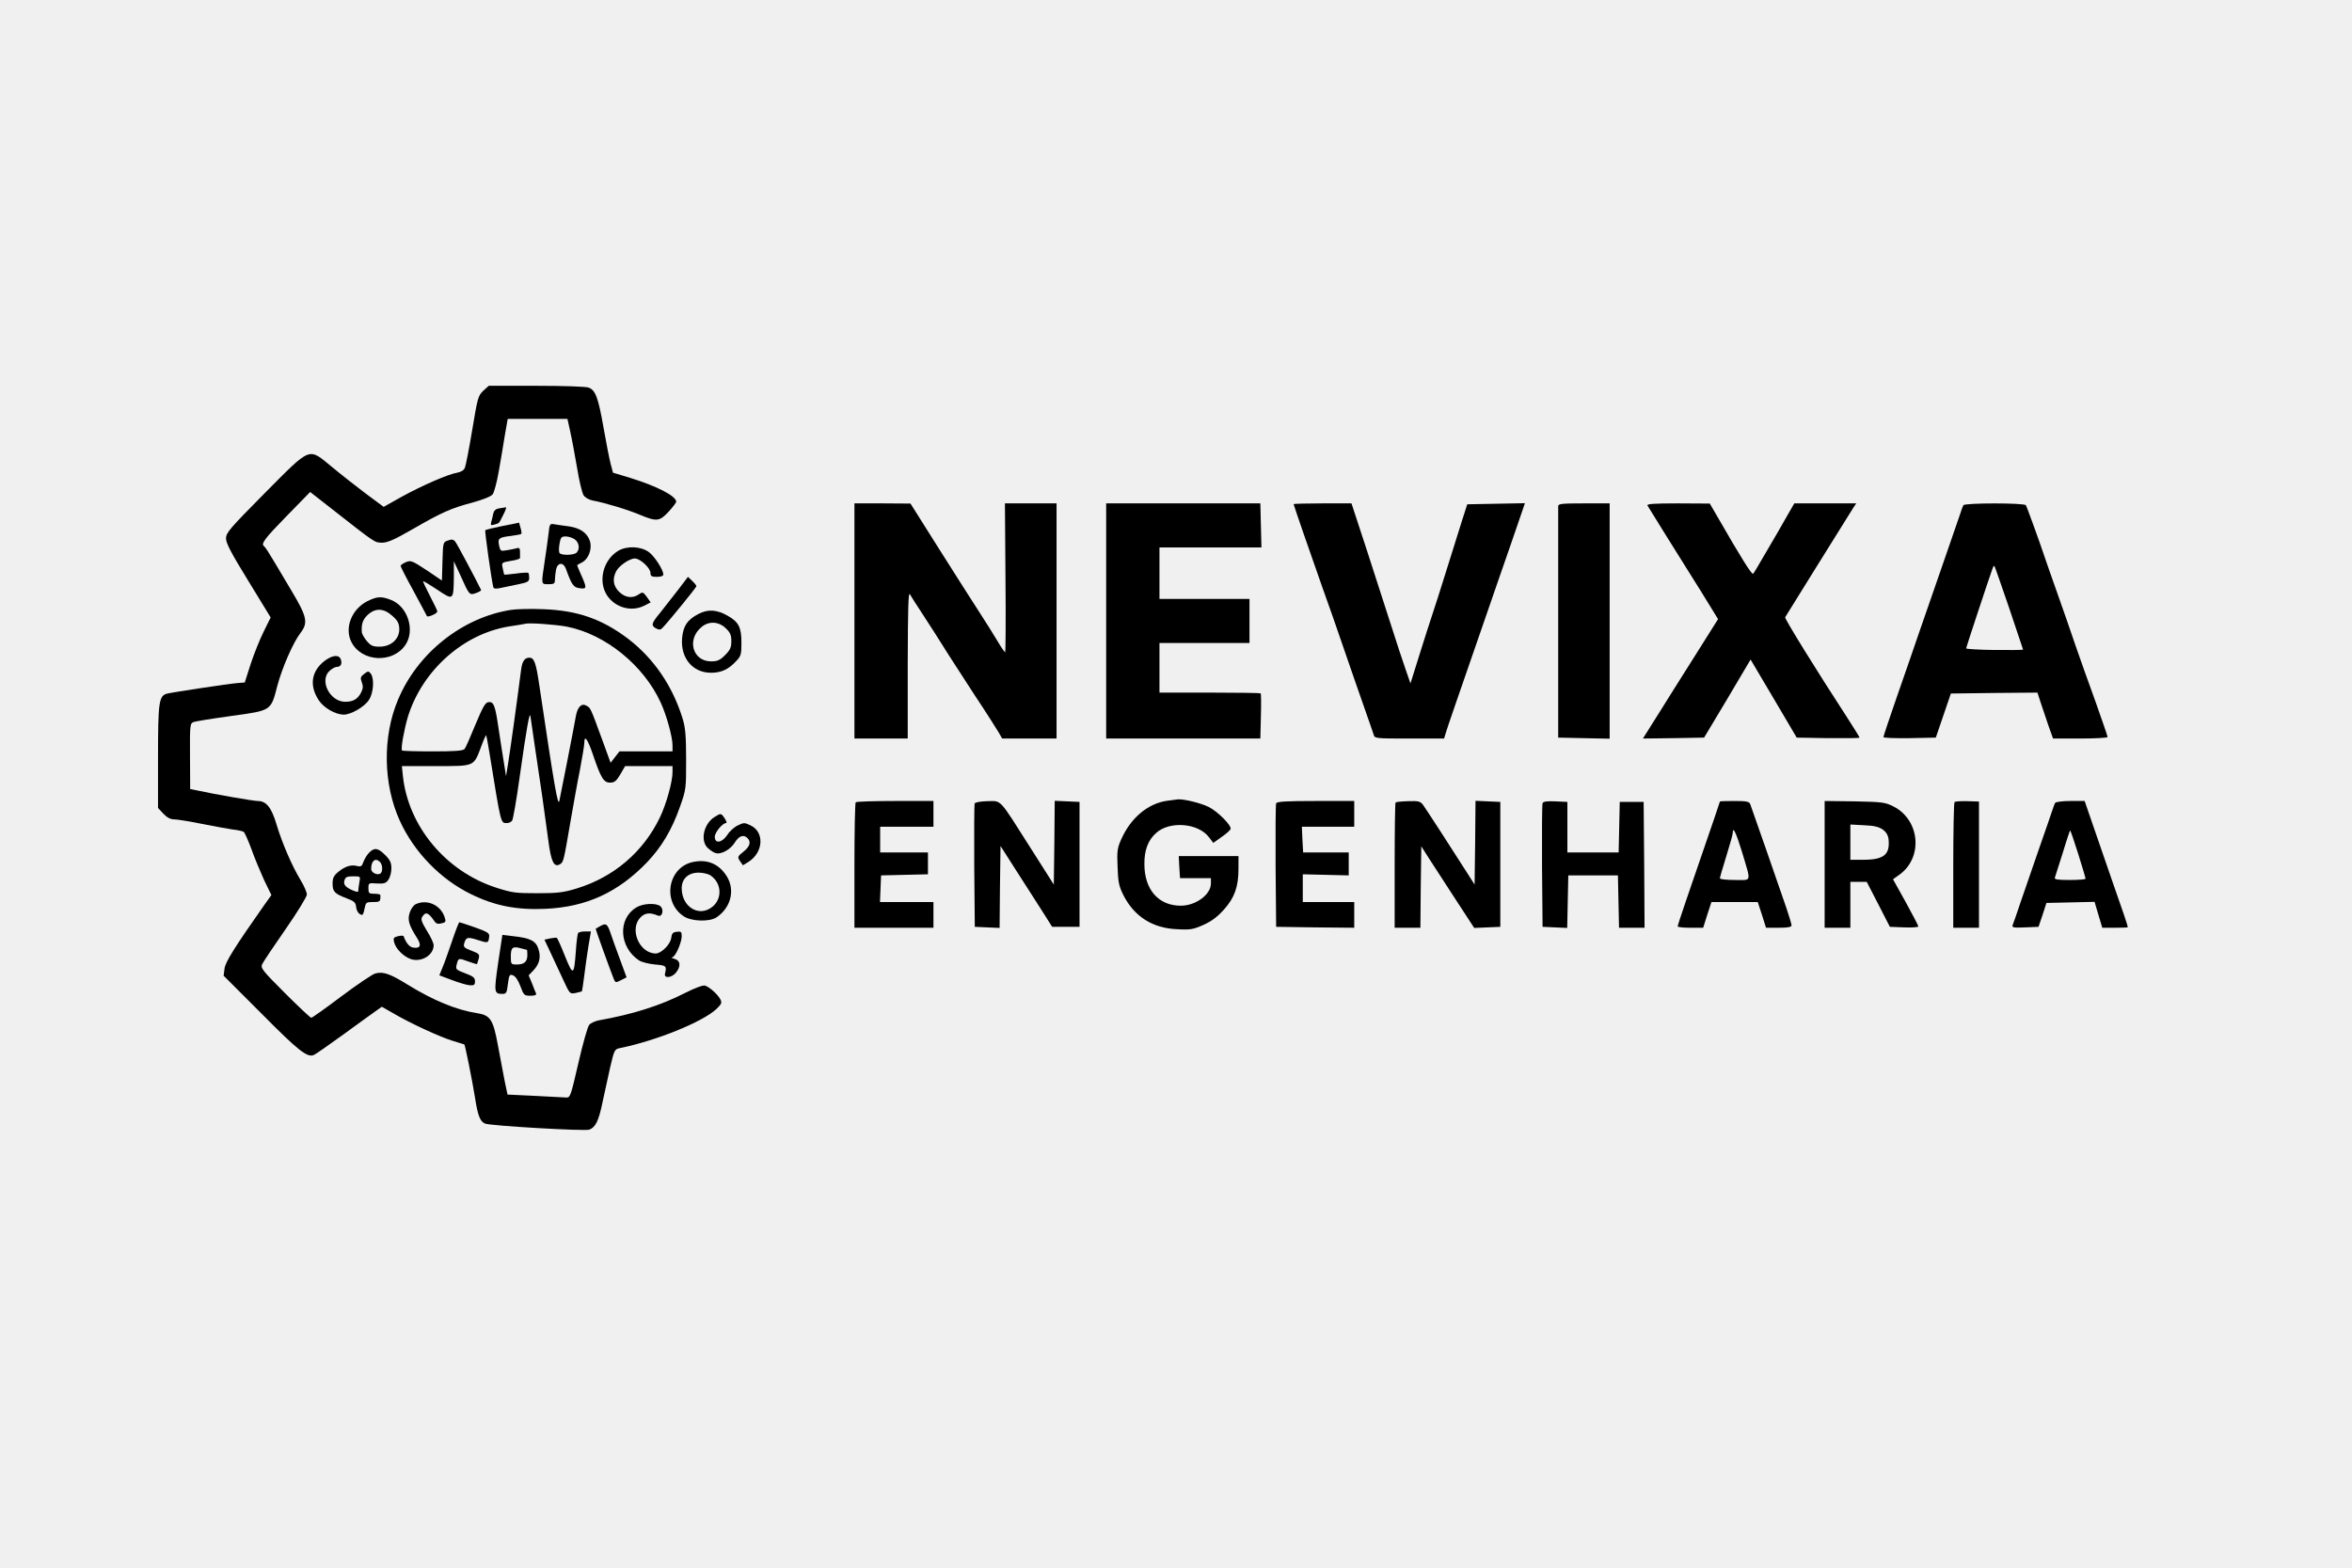
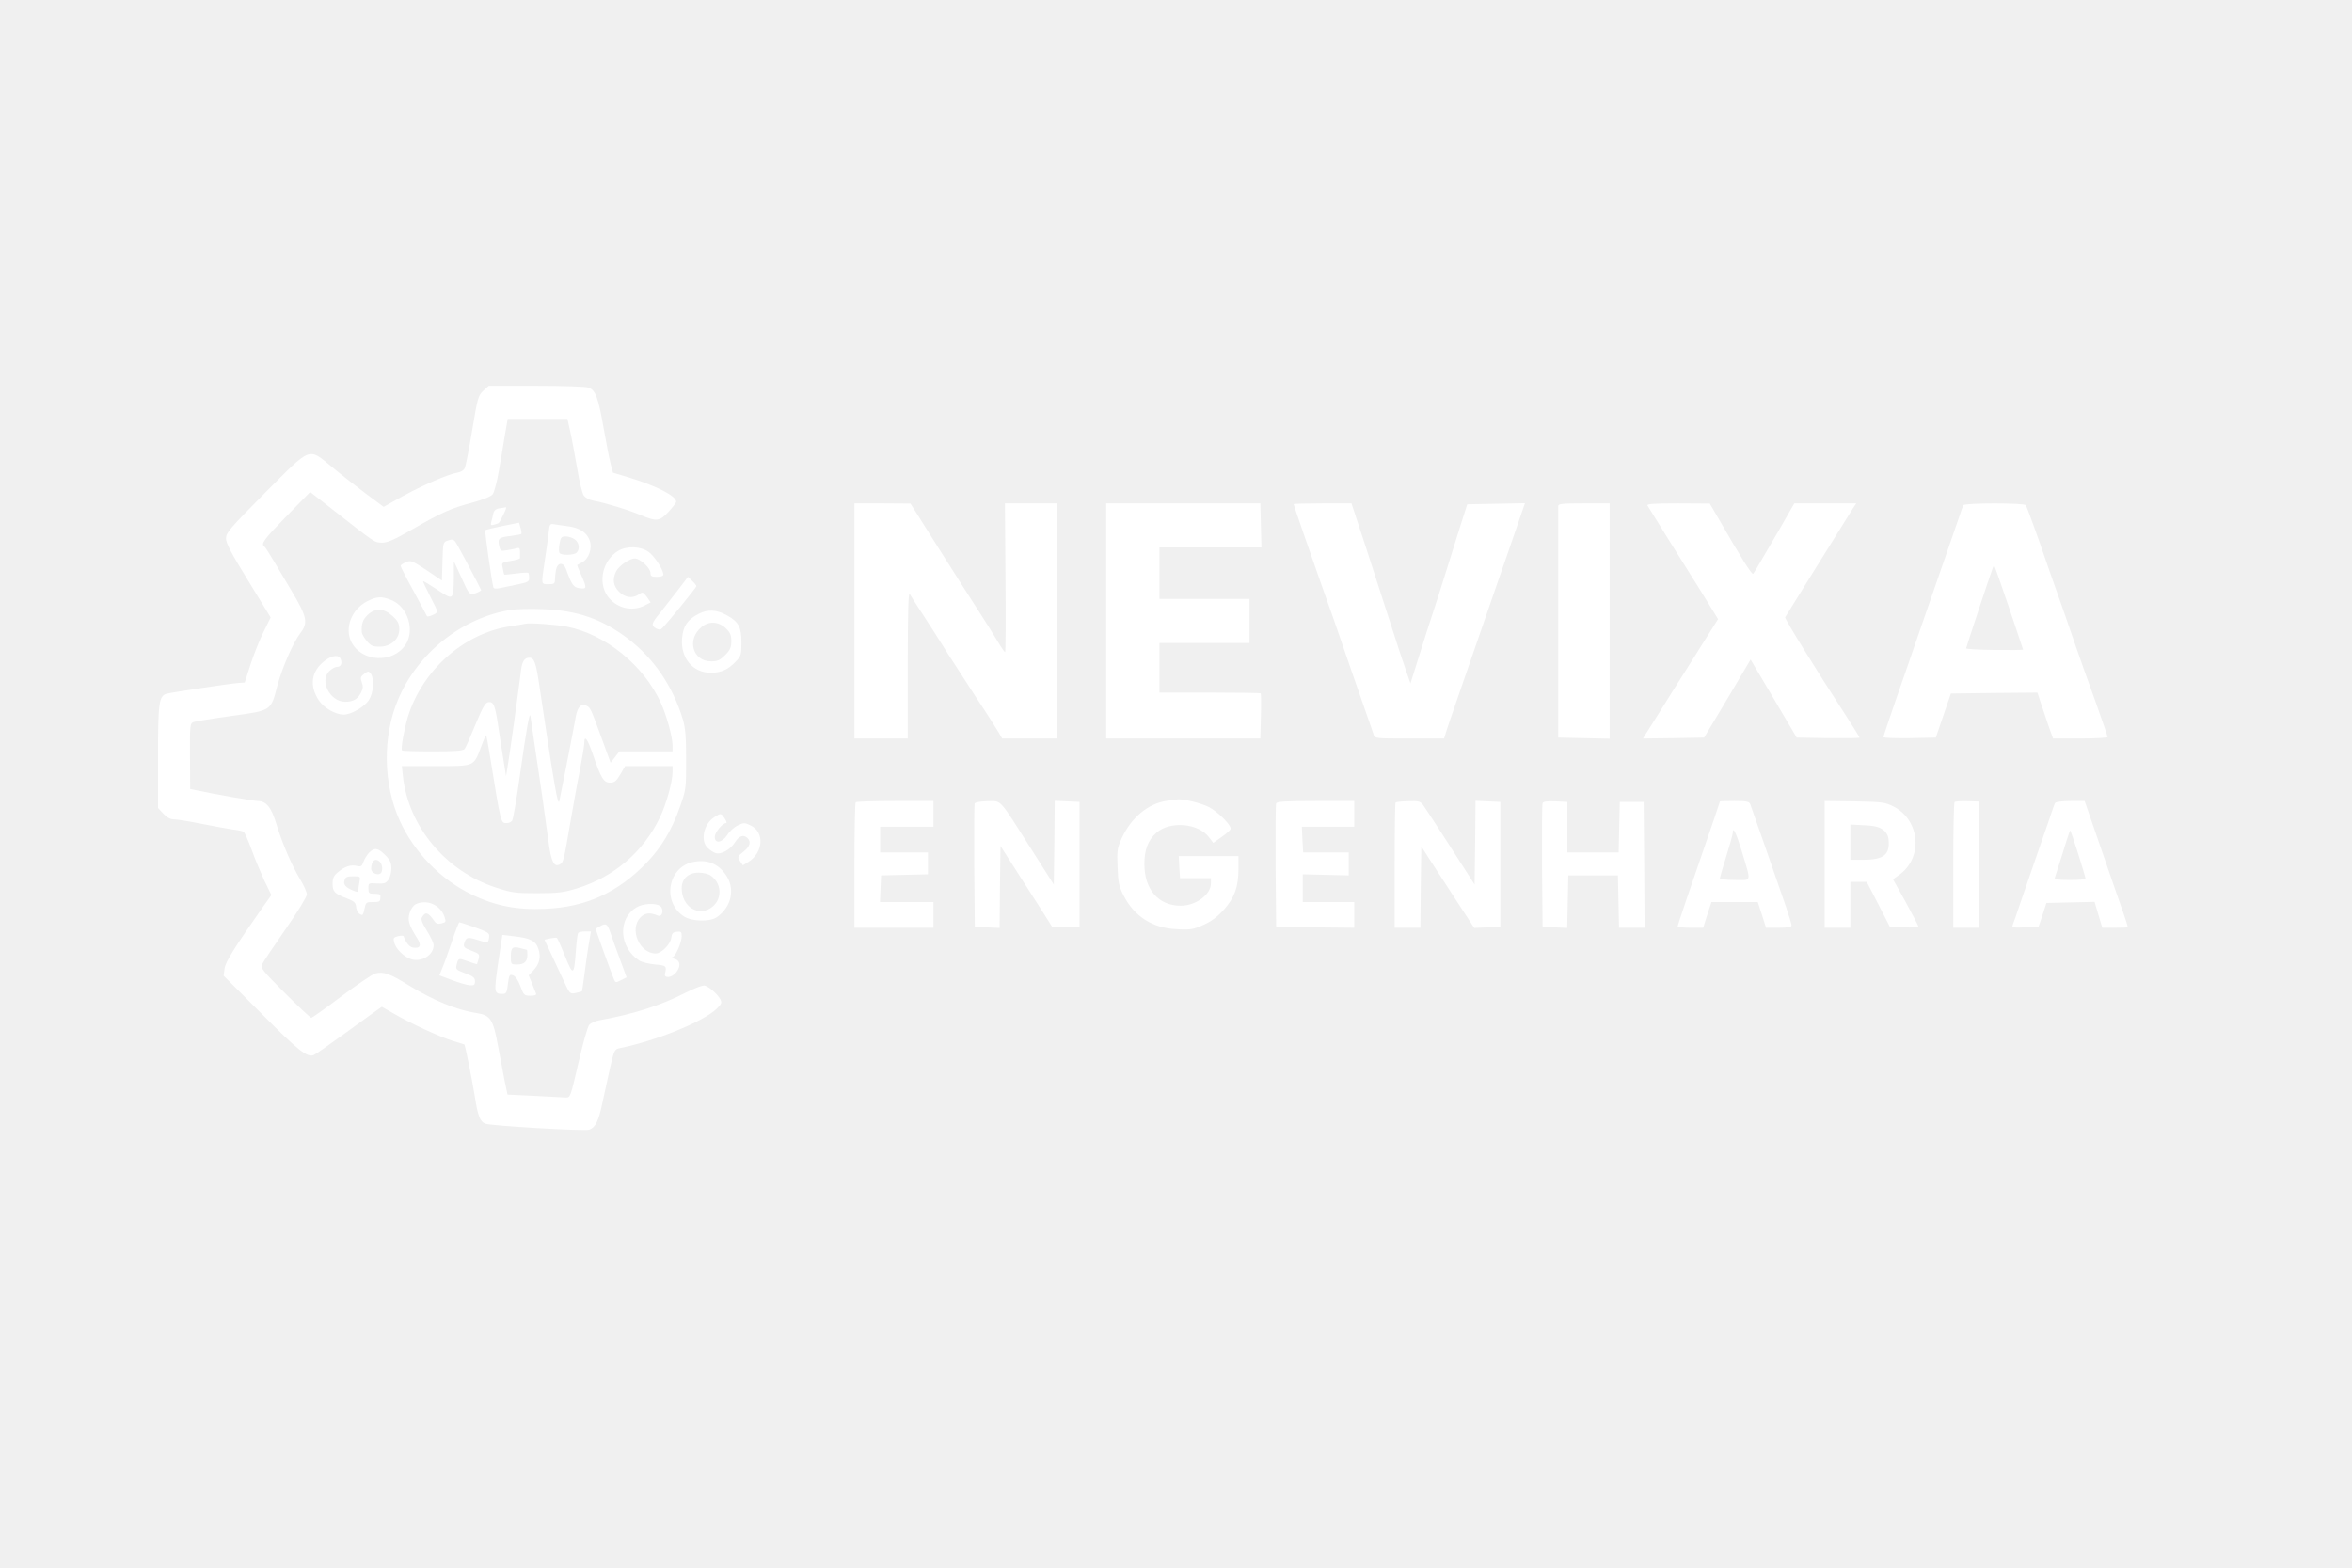
<svg xmlns="http://www.w3.org/2000/svg" version="1.0" width="1280pt" height="853pt" viewBox="0 0 1280 853" preserveAspectRatio="xMidYMid meet">
-   <g transform="translate(0,853) scale(0.1,-0.1)" fill="#000000" stroke="none">
+   <g transform="translate(0,853) scale(0.1,-0.1)" fill="#ffffff" stroke="none">
    <path d="M2630 6403 c-28 -27 -31 -38 -60 -213 -17 -102 -35 -194 -40 -206 -5 -13 -20 -23 -42 -27 -49 -8 -189 -69 -302 -131 l-98 -55 -97 72 c-53 40 -136 105 -184 145 -131 107 -110 115 -365 -141 -193 -195 -212 -217 -212 -248 0 -26 29 -81 122 -232 l121 -198 -38 -77 c-21 -42 -53 -122 -71 -177 l-32 -100 -39 -3 c-44 -3 -359 -51 -386 -58 -42 -13 -47 -48 -47 -342 l0 -280 29 -31 c20 -21 38 -31 59 -31 16 0 83 -11 148 -24 66 -13 142 -27 169 -31 28 -3 56 -9 61 -13 6 -4 25 -47 43 -96 17 -48 49 -124 69 -168 l39 -80 -40 -56 c-163 -232 -210 -308 -215 -344 l-5 -39 204 -204 c201 -203 250 -242 286 -228 10 4 83 55 163 113 80 58 159 116 177 128 l31 22 63 -36 c90 -53 254 -129 324 -150 33 -10 61 -19 62 -19 4 -2 42 -190 58 -289 15 -99 28 -131 55 -142 27 -12 544 -42 567 -33 34 13 51 47 72 149 11 52 30 139 42 192 22 94 24 97 53 103 197 40 449 142 524 212 29 28 32 34 22 54 -15 27 -58 66 -83 74 -10 4 -53 -12 -107 -39 -134 -69 -285 -117 -471 -150 -20 -4 -43 -14 -52 -24 -9 -9 -35 -103 -59 -207 -43 -185 -44 -190 -68 -189 -14 1 -91 5 -171 9 l-147 7 -16 76 c-8 43 -25 131 -37 196 -25 136 -41 160 -112 171 -113 17 -240 70 -378 155 -97 60 -134 73 -177 61 -17 -5 -101 -62 -185 -125 -85 -64 -158 -116 -163 -116 -5 0 -70 61 -143 134 -124 124 -134 137 -124 158 6 13 63 98 127 190 64 92 116 177 116 189 0 12 -15 47 -34 78 -46 76 -99 197 -131 303 -28 94 -56 128 -103 128 -22 0 -231 36 -332 58 l-35 7 -1 178 c-1 173 0 179 20 187 12 4 104 19 206 33 218 30 214 27 249 163 26 98 85 234 125 287 44 57 38 88 -48 232 -23 39 -64 107 -91 153 -27 46 -52 85 -57 88 -20 13 0 40 121 164 l129 132 119 -93 c241 -189 230 -181 271 -183 30 0 64 14 163 71 161 93 214 117 329 147 58 16 101 33 111 45 8 10 23 66 33 123 10 56 25 145 33 196 l16 92 163 0 162 0 16 -72 c9 -40 25 -129 37 -197 11 -69 27 -134 35 -147 9 -13 30 -25 52 -29 62 -11 194 -51 259 -79 87 -36 103 -34 152 19 22 24 41 49 41 54 0 31 -105 85 -254 131 l-90 27 -13 49 c-7 27 -24 114 -38 194 -29 165 -44 206 -81 220 -14 6 -140 10 -284 10 l-260 0 -30 -27z" />
    <path d="M4650 5150 l0 -640 145 0 145 0 0 403 c1 304 3 397 12 382 6 -11 36 -58 67 -105 31 -47 60 -93 66 -102 26 -43 119 -188 220 -343 62 -93 120 -185 130 -202 l19 -33 148 0 148 0 0 640 0 640 -140 0 -141 0 3 -405 c2 -223 1 -405 -2 -405 -3 0 -21 26 -40 58 -18 31 -63 102 -99 158 -36 56 -136 212 -221 347 l-155 246 -152 1 -153 0 0 -640z" />
    <path d="M6020 5150 l0 -640 419 0 420 0 3 121 c2 66 1 123 -1 125 -2 2 -127 4 -278 4 l-273 0 0 135 0 135 245 0 245 0 0 120 0 120 -245 0 -245 0 0 140 0 140 278 0 277 0 -3 120 -3 120 -420 0 -419 0 0 -640z" />
    <path d="M7040 5786 c0 -5 109 -319 154 -446 24 -65 81 -228 176 -505 29 -82 62 -179 75 -215 13 -36 26 -75 30 -87 6 -23 8 -23 195 -23 l189 0 10 33 c8 28 59 174 226 657 24 69 79 230 124 358 l80 233 -157 -3 -157 -3 -32 -100 c-17 -55 -55 -174 -83 -265 -28 -91 -62 -196 -75 -235 -13 -38 -45 -139 -71 -222 l-48 -153 -27 78 c-15 42 -50 149 -78 237 -28 88 -88 274 -133 412 l-83 253 -157 0 c-87 0 -158 -2 -158 -4z" />
    <path d="M8480 5775 c0 -8 0 -295 0 -637 l0 -623 140 -3 140 -3 0 641 0 640 -140 0 c-118 0 -140 -2 -140 -15z" />
    <path d="M8966 5778 c4 -7 51 -83 104 -168 53 -85 138 -221 189 -302 l91 -148 -124 -197 c-69 -109 -161 -255 -205 -326 l-80 -127 166 2 167 3 127 212 126 213 126 -213 125 -212 171 -3 c94 -1 171 0 171 3 0 3 -33 56 -73 118 -154 236 -336 530 -332 537 2 3 81 131 177 285 96 154 182 292 192 308 l18 27 -169 0 -168 0 -33 -57 c-18 -32 -43 -76 -56 -98 -13 -22 -47 -80 -76 -130 -28 -49 -55 -94 -59 -98 -7 -7 -62 80 -200 320 l-36 62 -173 1 c-136 0 -172 -3 -166 -12z" />
    <path d="M10685 5780 c-3 -5 -12 -29 -19 -52 -8 -24 -51 -149 -96 -278 -45 -129 -103 -298 -130 -375 -26 -77 -80 -232 -119 -344 -39 -113 -71 -208 -71 -213 0 -5 64 -7 143 -6 l142 3 41 120 41 120 236 3 235 2 17 -52 c10 -29 29 -86 42 -125 l26 -73 148 0 c82 0 149 4 149 8 0 5 -30 91 -66 193 -37 101 -86 240 -110 309 -23 69 -68 197 -99 285 -31 88 -63 178 -70 200 -25 75 -94 266 -100 275 -8 13 -332 13 -340 0z m249 -559 c42 -124 76 -226 76 -227 0 -2 -70 -3 -155 -2 -85 1 -155 5 -155 9 0 5 128 392 145 438 3 8 7 12 9 10 2 -2 38 -105 80 -228z" />
    <path d="M2718 5763 c-21 -3 -30 -12 -34 -31 -3 -15 -8 -35 -11 -45 -4 -16 -1 -18 19 -12 28 9 21 2 47 53 12 23 18 41 14 41 -5 -1 -20 -4 -35 -6z" />
    <path d="M2735 5667 c-49 -10 -91 -20 -94 -23 -4 -4 35 -280 44 -311 3 -8 15 -9 42 -3 21 5 64 13 96 20 49 10 57 15 57 34 0 12 -2 25 -5 28 -3 2 -33 1 -67 -4 -33 -4 -62 -7 -63 -6 -2 2 -6 17 -9 35 -7 31 -7 31 44 40 28 4 51 11 50 16 0 4 0 19 0 33 0 19 -4 24 -17 20 -10 -3 -34 -8 -54 -11 -35 -6 -36 -5 -43 26 -8 39 -1 44 66 52 28 4 53 8 55 11 2 2 1 17 -4 32 l-8 29 -90 -18z" />
    <path d="M2985 5623 c-4 -32 -13 -100 -21 -150 -19 -127 -20 -123 21 -123 30 0 35 3 35 24 0 13 3 38 6 55 8 40 40 43 54 4 32 -88 41 -101 76 -105 39 -5 39 1 3 81 -11 24 -19 44 -17 46 2 1 14 8 26 14 36 19 56 75 42 117 -15 44 -53 70 -115 79 -28 3 -62 9 -77 11 -26 5 -27 3 -33 -53z m143 -29 c24 -17 29 -53 10 -72 -15 -15 -84 -16 -93 -2 -4 6 -4 29 0 50 6 35 10 40 34 40 14 0 37 -7 49 -16z" />
    <path d="M2438 5588 c-27 -9 -27 -10 -30 -114 l-3 -104 -83 56 c-79 52 -86 55 -113 44 -16 -7 -29 -16 -29 -20 0 -4 31 -66 70 -136 38 -71 71 -132 73 -137 3 -10 57 13 57 25 0 4 -18 42 -40 84 -22 43 -39 78 -37 80 2 2 36 -19 77 -46 88 -59 88 -59 90 70 l0 85 37 -80 c47 -105 48 -106 84 -93 16 6 29 13 27 17 -22 46 -130 250 -140 262 -10 13 -19 15 -40 7z" />
    <path d="M3363 5531 c-82 -51 -110 -167 -58 -244 46 -66 133 -89 203 -53 l33 17 -21 30 c-20 27 -23 28 -43 14 -34 -24 -75 -19 -108 14 -32 32 -37 69 -16 111 16 31 73 70 102 70 29 0 85 -52 85 -79 0 -17 6 -21 35 -21 22 0 35 5 35 13 -1 27 -47 98 -79 122 -44 32 -120 35 -168 6z" />
    <path d="M3690 5319 c-30 -39 -74 -95 -97 -124 -49 -59 -51 -70 -22 -86 17 -8 24 -8 34 3 34 35 185 221 185 227 0 4 -10 17 -23 29 l-23 22 -54 -71z" />
    <path d="M2000 5258 c-87 -44 -127 -147 -87 -224 56 -108 224 -116 293 -15 54 79 14 209 -77 245 -53 21 -76 20 -129 -6z m136 -81 c29 -26 36 -40 37 -71 1 -54 -45 -96 -107 -96 -37 0 -48 5 -70 31 -14 17 -26 38 -27 47 -3 46 5 69 32 95 42 39 88 37 135 -6z" />
    <path d="M2779 5210 c-264 -42 -507 -235 -613 -489 -85 -201 -81 -460 10 -659 78 -171 222 -319 389 -400 129 -63 248 -86 403 -79 223 10 395 89 553 253 80 84 136 178 180 304 33 93 33 99 33 255 0 126 -4 173 -18 220 -55 181 -158 331 -299 439 -142 107 -274 153 -460 160 -67 3 -147 1 -178 -4z m306 -91 c209 -41 418 -210 511 -414 31 -67 64 -186 64 -232 l0 -33 -144 0 -145 0 -24 -31 -24 -31 -47 129 c-63 172 -62 170 -85 182 -26 15 -48 -7 -57 -57 -11 -64 -84 -436 -90 -462 -8 -31 -26 72 -109 630 -18 123 -28 150 -54 150 -26 0 -39 -19 -45 -65 -27 -209 -60 -444 -70 -505 l-12 -75 -12 75 c-7 41 -19 122 -28 180 -19 131 -27 152 -56 148 -17 -2 -31 -27 -71 -123 -27 -66 -53 -126 -59 -132 -8 -10 -55 -13 -173 -13 -89 0 -164 2 -167 5 -8 8 11 113 32 184 78 251 301 451 550 491 41 6 82 13 90 15 23 6 168 -5 225 -16z m-174 -654 c11 -77 29 -198 40 -270 10 -71 25 -179 33 -239 15 -117 31 -150 64 -130 19 12 20 18 57 234 15 85 37 211 51 279 13 68 24 135 24 148 0 44 17 22 45 -59 45 -133 60 -158 95 -158 24 0 34 8 56 45 l26 45 129 0 129 0 0 -33 c0 -52 -34 -175 -69 -247 -90 -187 -250 -324 -452 -386 -72 -22 -103 -26 -214 -26 -119 0 -138 2 -227 31 -271 88 -475 332 -505 604 l-6 57 186 0 c214 0 204 -4 247 110 12 33 24 59 26 58 1 -2 10 -46 18 -98 64 -395 60 -380 96 -380 10 0 22 6 27 13 5 6 24 113 41 237 38 270 55 364 59 330 2 -14 13 -88 24 -165z" />
    <path d="M3801 5188 c-60 -31 -83 -65 -89 -132 -9 -108 58 -188 157 -188 55 0 94 17 136 62 28 29 30 37 30 103 0 82 -15 112 -76 146 -58 33 -107 36 -158 9z m148 -77 c25 -24 31 -37 31 -71 0 -34 -6 -48 -34 -76 -28 -28 -42 -34 -76 -34 -101 0 -134 120 -52 187 39 33 92 31 131 -6z" />
    <path d="M1767 4933 c-73 -56 -85 -135 -32 -215 28 -42 90 -77 135 -78 40 0 113 42 137 79 26 38 31 116 11 144 -12 15 -15 15 -36 -1 -20 -15 -22 -22 -13 -46 8 -21 7 -34 -4 -56 -19 -36 -43 -50 -87 -50 -83 1 -141 115 -85 168 13 12 31 22 40 22 21 0 30 16 22 40 -9 28 -45 25 -88 -7z" />
    <path d="M6350 4171 c-102 -15 -194 -91 -246 -205 -23 -51 -26 -66 -22 -154 3 -84 7 -105 32 -155 59 -116 159 -180 293 -185 72 -4 88 -1 143 24 43 19 76 44 111 83 58 65 79 124 79 223 l0 68 -162 0 -163 0 3 -60 4 -60 84 0 84 0 0 -29 c0 -60 -82 -121 -164 -121 -120 0 -197 86 -198 224 -1 77 19 132 64 172 74 67 230 54 288 -24 l23 -30 45 32 c25 17 47 37 49 43 7 19 -71 97 -120 121 -43 21 -133 43 -166 41 -9 -1 -36 -5 -61 -8z" />
    <path d="M4657 4163 c-4 -3 -7 -159 -7 -345 l0 -338 215 0 215 0 0 70 0 70 -145 0 -146 0 3 73 3 72 128 3 127 3 0 59 0 60 -130 0 -130 0 0 70 0 70 145 0 145 0 0 70 0 70 -208 0 c-115 0 -212 -3 -215 -7z" />
    <path d="M5304 4156 c-2 -6 -3 -160 -2 -341 l3 -330 67 -3 68 -3 2 223 3 223 85 -133 c47 -73 110 -172 141 -220 l55 -87 75 0 74 0 0 340 0 340 -67 3 -68 3 -2 -228 -3 -228 -127 200 c-174 274 -156 255 -234 254 -39 -1 -67 -6 -70 -13z" />
    <path d="M6945 4157 c-3 -6 -4 -161 -3 -342 l3 -330 213 -3 212 -2 0 70 0 70 -140 0 -140 0 0 76 0 75 125 -3 125 -3 0 63 0 62 -124 0 -124 0 -4 70 -3 70 143 0 142 0 0 70 0 70 -210 0 c-160 0 -212 -3 -215 -13z" />
    <path d="M7595 4162 c-3 -3 -5 -158 -5 -344 l0 -338 70 0 70 0 2 222 3 221 44 -69 c25 -38 89 -138 144 -222 l100 -153 71 3 71 3 0 340 0 340 -67 3 -68 3 -2 -228 -3 -228 -35 55 c-71 112 -229 356 -245 378 -15 20 -24 23 -81 21 -35 -1 -66 -4 -69 -7z" />
    <path d="M8395 4158 c-3 -7 -4 -162 -3 -343 l3 -330 67 -3 67 -3 3 143 3 143 135 0 135 0 3 -142 3 -143 69 0 70 0 -2 343 -3 342 -65 0 -65 0 -3 -137 -3 -138 -139 0 -140 0 0 138 0 137 -65 3 c-47 2 -67 -1 -70 -10z" />
    <path d="M9360 4167 c0 -1 -13 -40 -29 -87 -143 -414 -201 -586 -201 -592 0 -5 31 -8 69 -8 l70 0 22 70 23 70 126 0 126 0 23 -70 22 -70 70 0 c49 0 69 4 69 13 0 6 -13 50 -29 97 -50 147 -189 544 -196 563 -6 14 -20 17 -86 17 -43 0 -79 -1 -79 -3z m119 -270 c52 -175 57 -157 -38 -157 -44 0 -81 4 -81 9 0 5 16 60 35 121 19 61 35 118 35 126 0 39 18 2 49 -99z" />
    <path d="M9930 3825 l0 -345 70 0 70 0 0 125 0 125 45 0 44 0 63 -122 63 -123 78 -3 c42 -2 77 1 77 5 0 4 -31 64 -69 133 l-69 124 31 22 c134 92 118 299 -28 374 -46 23 -60 25 -212 28 l-163 2 0 -345z m317 189 c19 -14 29 -32 31 -54 8 -82 -26 -110 -138 -110 l-70 0 0 96 0 96 74 -4 c56 -2 82 -9 103 -24z" />
    <path d="M10637 4164 c-4 -4 -7 -160 -7 -346 l0 -338 70 0 70 0 0 343 0 344 -63 2 c-34 1 -66 -1 -70 -5z" />
    <path d="M11185 4160 c-4 -6 -10 -23 -15 -38 -5 -15 -38 -112 -75 -217 -36 -104 -81 -235 -100 -290 -18 -55 -37 -108 -41 -118 -6 -16 0 -18 67 -15 l73 3 22 65 21 65 131 3 131 3 21 -71 21 -70 69 0 c39 0 70 1 70 3 0 7 -24 79 -85 252 -36 105 -85 245 -108 313 l-42 122 -77 0 c-42 0 -80 -5 -83 -10z m125 -278 c22 -70 40 -131 40 -135 0 -4 -39 -7 -86 -7 -67 0 -85 3 -81 13 3 8 22 68 43 135 20 67 39 122 40 122 2 0 22 -58 44 -128z" />
    <path d="M3889 4083 c-60 -37 -80 -131 -36 -170 12 -11 30 -23 40 -26 29 -11 82 18 106 57 23 37 48 45 69 24 21 -21 13 -46 -22 -74 -33 -26 -33 -29 -19 -51 l16 -23 31 19 c81 52 87 162 11 198 -33 16 -37 16 -70 0 -19 -9 -45 -32 -57 -52 -29 -43 -68 -49 -68 -10 0 24 42 75 62 75 5 0 1 11 -8 25 -19 29 -21 30 -55 8z" />
    <path d="M2009 3889 c-11 -11 -25 -34 -31 -50 -8 -24 -14 -28 -34 -23 -34 9 -67 -2 -103 -32 -25 -20 -31 -34 -31 -64 0 -43 11 -55 77 -80 40 -15 49 -23 51 -46 3 -26 17 -43 33 -44 4 0 10 16 13 35 7 33 9 35 46 35 39 0 41 2 40 38 0 4 -15 7 -33 7 -29 0 -32 3 -32 30 0 29 1 29 46 26 39 -2 50 1 63 21 9 12 16 40 16 61 0 31 -7 46 -34 73 -39 39 -58 42 -87 13z m59 -51 c15 -15 16 -54 2 -63 -17 -11 -50 5 -50 25 0 45 23 63 48 38z m-112 -109 c-3 -17 -6 -38 -6 -45 0 -11 -5 -11 -27 -2 -43 18 -56 33 -48 57 5 17 14 21 47 21 40 0 40 0 34 -31z" />
    <path d="M3777 3839 c-140 -24 -177 -215 -57 -296 42 -29 142 -32 180 -6 84 57 104 162 45 238 -41 55 -98 77 -168 64z m91 -75 c59 -41 64 -124 10 -169 -72 -60 -168 -3 -168 100 0 52 36 85 92 85 24 0 54 -7 66 -16z" />
    <path d="M2262 3608 c-12 -6 -27 -27 -33 -48 -12 -39 -3 -67 42 -138 24 -38 16 -56 -22 -50 -20 2 -39 25 -52 61 -1 5 -15 5 -31 1 -24 -6 -27 -10 -21 -33 9 -36 51 -78 92 -92 57 -18 123 22 123 76 0 11 -16 46 -37 79 -27 44 -34 63 -26 74 19 31 33 27 67 -22 9 -14 20 -17 39 -12 24 6 25 8 16 36 -23 65 -96 97 -157 68z" />
    <path d="M3462 3590 c-101 -62 -93 -216 16 -288 14 -9 53 -19 87 -22 61 -5 64 -8 54 -50 -7 -27 37 -23 60 6 28 35 24 66 -9 75 -14 4 -19 7 -12 8 17 1 51 78 52 114 0 25 -3 28 -27 25 -21 -2 -27 -9 -30 -33 -4 -35 -54 -85 -84 -85 -90 0 -146 133 -83 197 25 25 52 27 95 9 24 -10 34 35 12 52 -25 18 -94 15 -131 -8z" />
    <path d="M2460 3407 c-19 -56 -42 -121 -52 -144 l-17 -42 69 -26 c37 -14 81 -27 96 -28 24 -2 29 2 29 22 0 19 -10 27 -53 43 -50 19 -53 22 -47 46 9 38 10 38 62 19 25 -9 47 -16 49 -15 1 2 5 15 9 29 6 25 3 28 -39 44 -40 15 -45 21 -40 39 10 35 18 37 72 20 58 -19 60 -18 64 16 3 21 -6 26 -77 52 -44 15 -82 28 -85 28 -3 0 -21 -46 -40 -103z" />
    <path d="M3265 3488 c-11 -6 -21 -12 -23 -13 -2 -2 75 -215 98 -273 9 -22 11 -22 40 -7 l30 15 -36 98 c-20 53 -43 118 -52 145 -17 49 -24 54 -57 35z" />
    <path d="M3146 3451 c-3 -5 -9 -49 -12 -97 -10 -136 -15 -138 -59 -29 -21 53 -41 98 -45 100 -3 2 -19 0 -36 -3 l-31 -7 33 -70 c18 -38 49 -105 69 -148 36 -78 36 -78 68 -72 18 4 33 8 34 9 1 1 7 41 13 88 6 48 16 121 23 162 l13 76 -32 0 c-18 0 -35 -4 -38 -9z" />
    <path d="M2711 3289 c-23 -162 -23 -169 25 -169 19 0 23 8 28 54 7 50 9 54 28 47 13 -5 28 -27 40 -59 18 -49 21 -52 55 -52 24 0 34 4 30 13 -3 6 -13 31 -22 55 l-18 43 26 27 c33 35 42 72 27 117 -14 44 -45 59 -136 69 l-60 7 -23 -152z m156 71 c2 0 3 -13 3 -28 0 -37 -17 -52 -57 -52 -32 0 -33 1 -33 44 0 49 10 57 55 44 16 -4 31 -8 32 -8z" />
  </g>
</svg>
